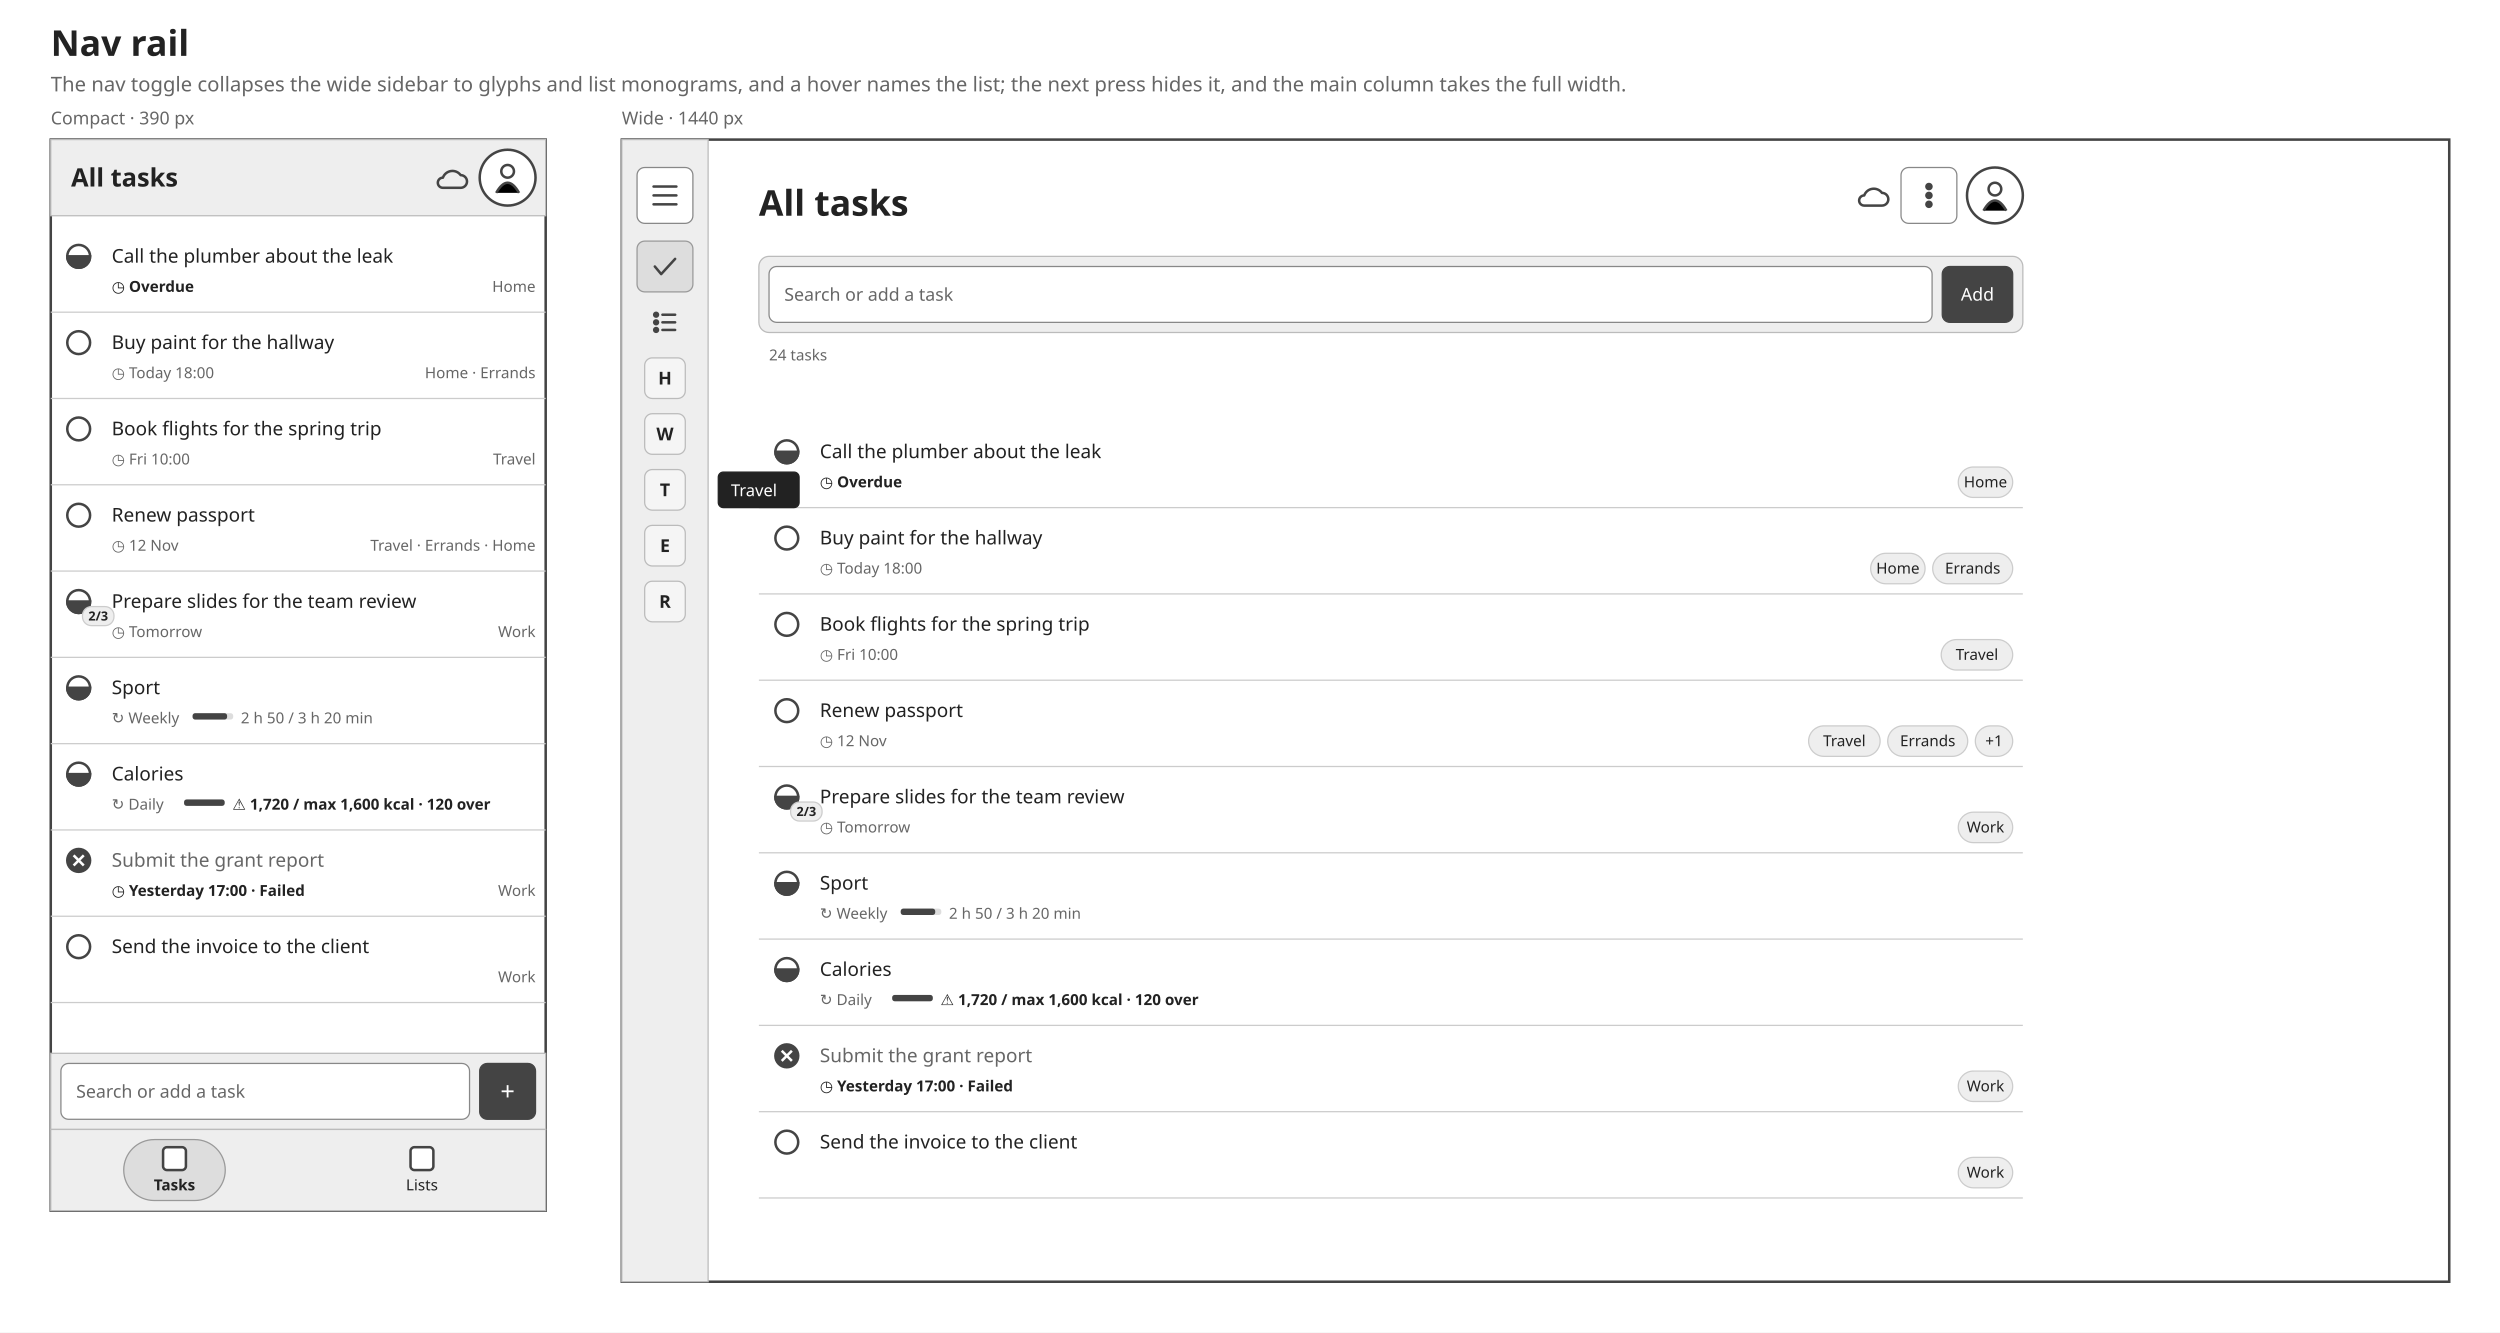
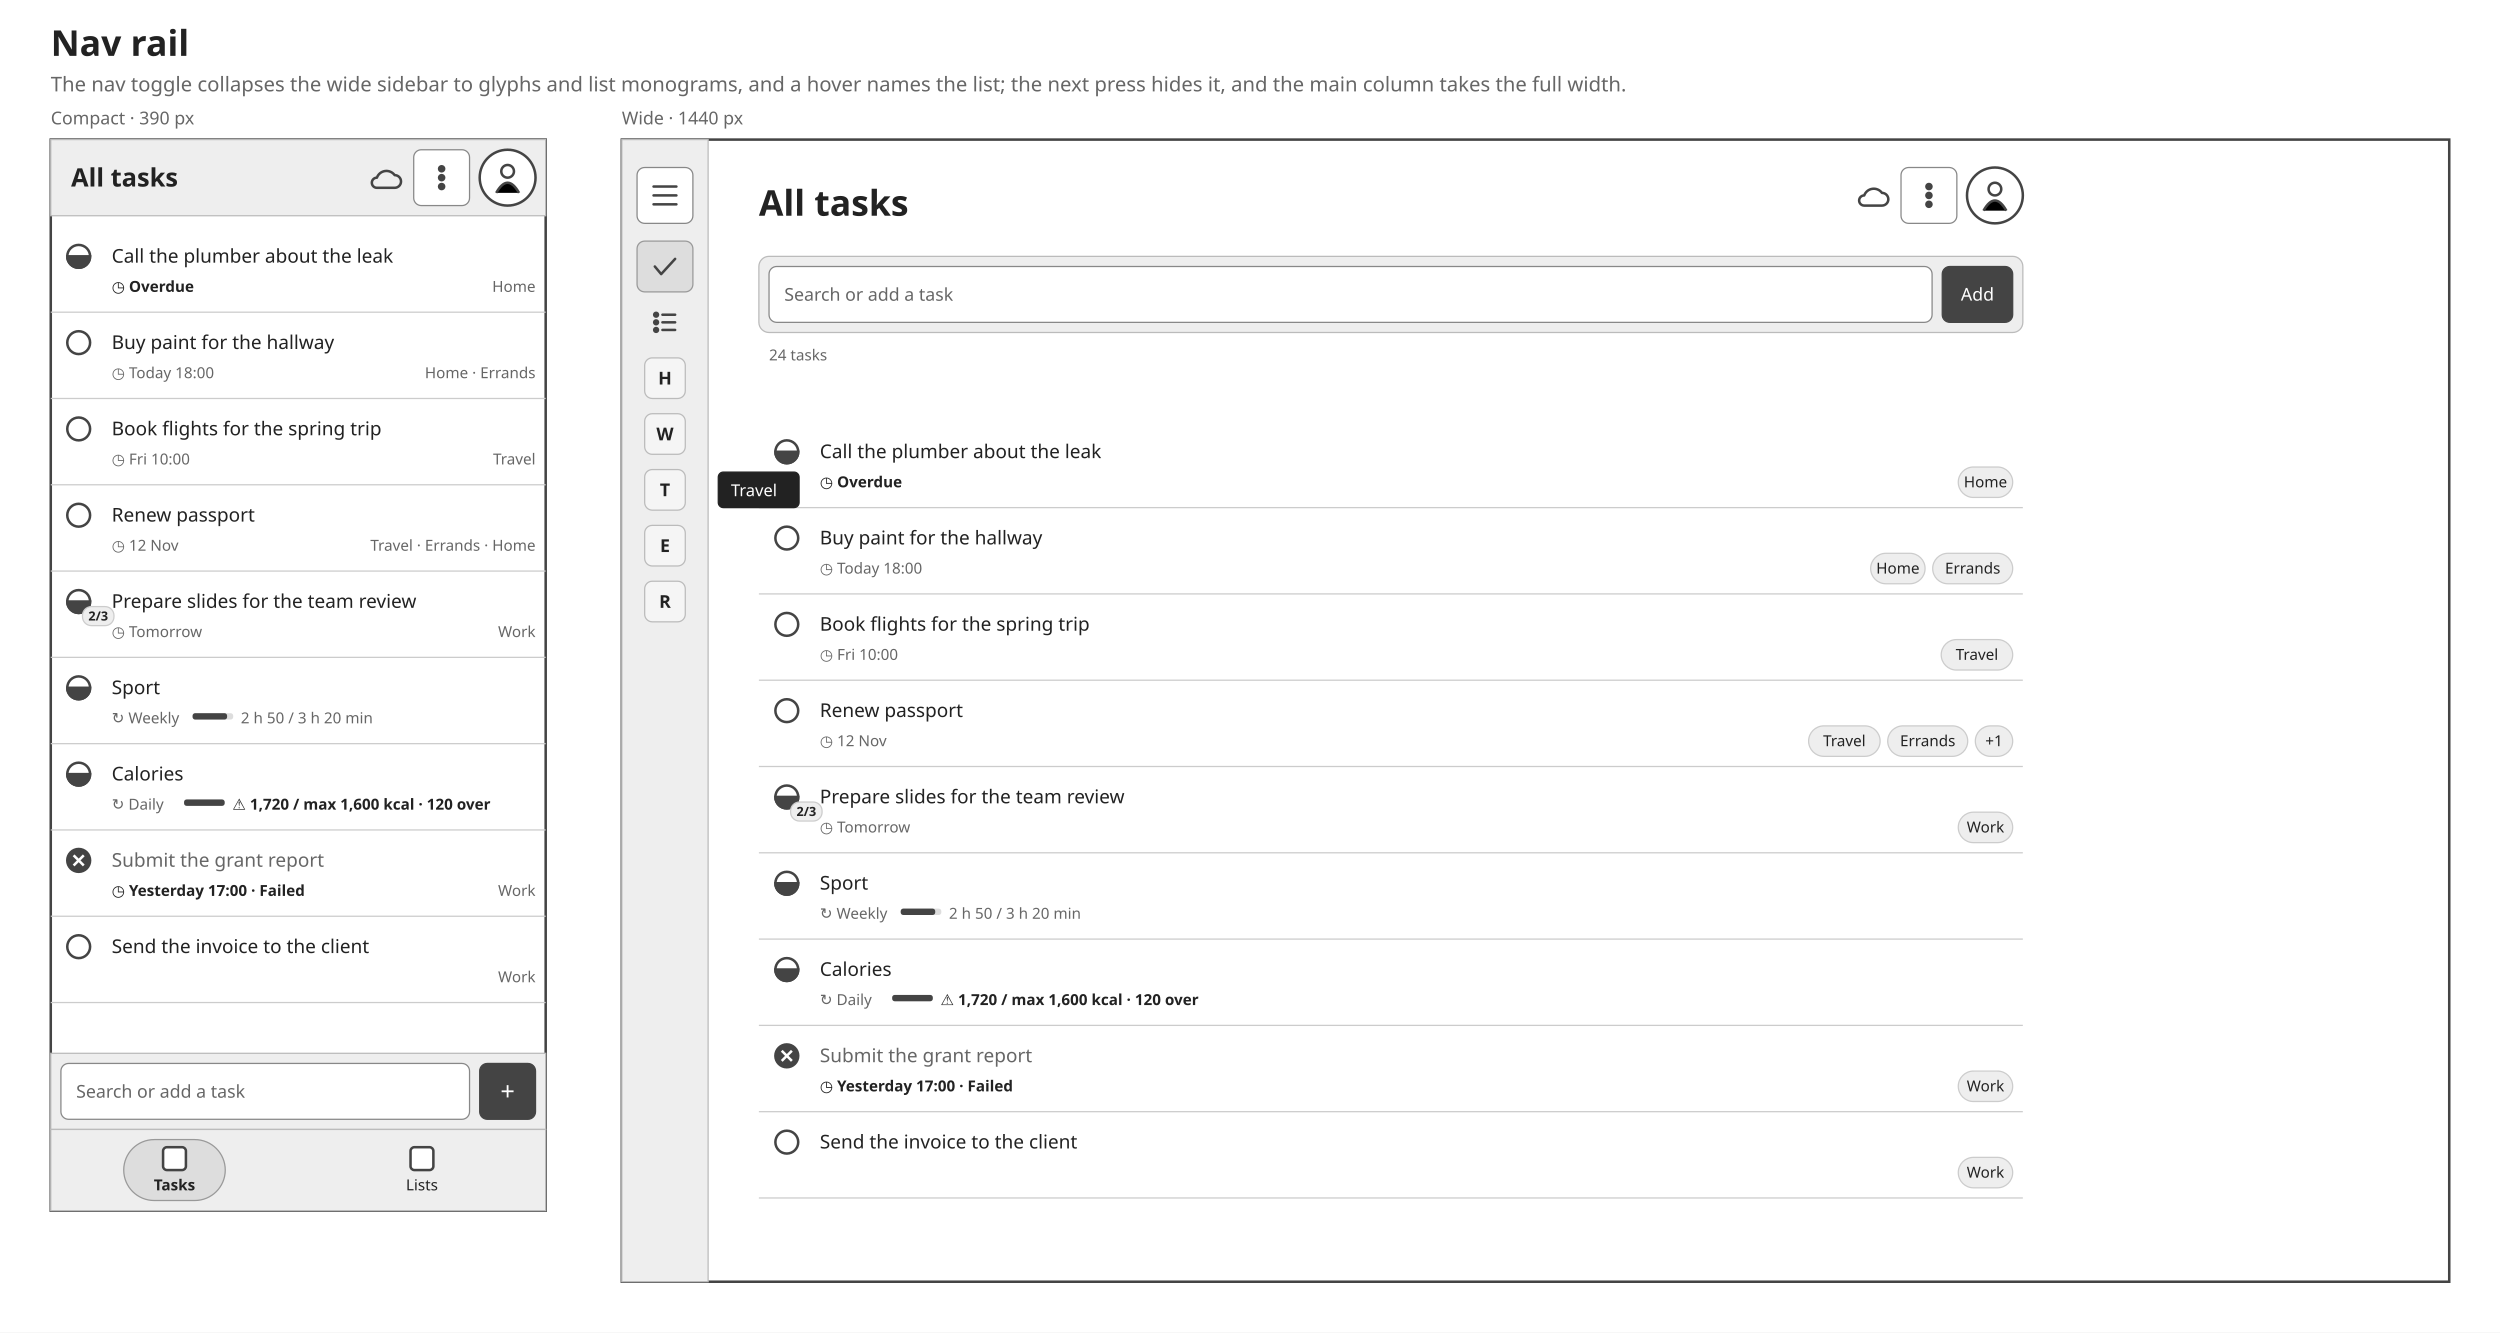
<svg xmlns="http://www.w3.org/2000/svg" width="1970" height="1050" viewBox="0 0 1970 1050">
  <style>
text { font-family: sans-serif; fill: #222222; }
.muted { fill: #666666; }
.on-primary { fill: #ffffff; }
.bold { font-weight: bold; }
rect.frame { fill: #ffffff; stroke: #444444; stroke-width: 2; }
.bar { fill: #eeeeee; stroke: #bbbbbb; }
.box { fill: #f5f5f5; stroke: #bbbbbb; }
.control { fill: #ffffff; stroke: #888888; }
.disabled { fill: #f5f5f5; stroke: #cccccc; }
.primary { fill: #444444; stroke: #444444; }
.selected { fill: #dddddd; stroke: #999999; }
.chip { fill: #eeeeee; stroke: #cccccc; }
.signal { fill: #ffffff; stroke: #222222; stroke-width: 2; }
.scrim { fill: #888888; fill-opacity: 0.5; }
.rule { stroke: #cccccc; }
.drop { stroke: #222222; stroke-width: 3; }
.icon { fill: #ffffff; stroke: #444444; stroke-width: 2; }
.icon-fill { fill: #444444; stroke: #444444; stroke-width: 2; }
.icon-mark { fill: none; stroke: #ffffff; stroke-width: 2; }
.icon-line { stroke: #444444; stroke-width: 2; }
.icon-line-open { fill: none; stroke: #444444; stroke-width: 2; stroke-linecap: round; stroke-linejoin: round; }
.icon-dashed { fill: #ffffff; stroke: #444444; stroke-width: 2; stroke-dasharray: 3 3; }
.meter { fill: #dddddd; stroke: none; }
.meter-fill { fill: #444444; stroke: none; }
.tooltip { fill: #222222; stroke: #222222; }
  </style>
  <rect x="0" y="0" width="1970" height="1050" fill="#ffffff" />
  <text x="40" y="44" font-size="28" class="bold">Nav rail</text>
  <text x="40" y="72" font-size="16" class="muted">The nav toggle collapses the wide sidebar to glyphs and list monograms, and a hover names the list; the next press hides it, and the main column takes the full width.</text>
  <text x="40" y="98" font-size="14" class="muted">Compact · 390 px</text>
  <text x="490" y="98" font-size="14" class="muted">Wide · 1440 px</text>
  <g class="frame" data-width="390" data-height="844" transform="translate(40 110)">
    <rect x="0" y="0" width="390" height="844" rx="0" class="frame" />
    <rect x="0" y="0" width="390" height="60" rx="0" class="bar" />
    <circle cx="360" cy="30" r="22" class="icon" />
    <circle cx="360" cy="25" r="5" class="icon" />
    <path d="M 351 42 Q 360 26 369 42" class="icon-line" />
-     <path d="M 309 38 H 323 A 5 5 0 0 0 323 28 A 8 8 0 0 0 309 30 A 4 4 0 0 0 309 38 Z" class="icon-line-open" />
+     <path d="M 257 38 H 271 A 5 5 0 0 0 271 28 A 8 8 0 0 0 257 30 A 4 4 0 0 0 257 38 Z" class="icon-line-open" />
+     <rect x="286" y="8" width="44" height="44" rx="6" class="control" />
+     <circle cx="308" cy="23" r="2" class="icon-fill" />
+     <circle cx="308" cy="30" r="2" class="icon-fill" />
+     <circle cx="308" cy="37" r="2" class="icon-fill" />
    <text x="16" y="37" font-size="20" class="bold">All tasks</text>
    <line x1="0" y1="136" x2="390" y2="136" class="rule" />
    <circle cx="22" cy="92" r="9" class="icon" />
    <path d="M13 92 A9 9 0 0 0 31 92 Z" class="icon-fill" />
    <text x="48" y="97" font-size="15">Call the plumber about the leak</text>
    <text x="48" y="120" font-size="12" class="bold">◷ Overdue</text>
    <text x="382" y="120" font-size="12" class="muted" text-anchor="end">Home</text>
    <line x1="0" y1="204" x2="390" y2="204" class="rule" />
    <circle cx="22" cy="160" r="9" class="icon" />
    <text x="48" y="165" font-size="15">Buy paint for the hallway</text>
    <text x="48" y="188" font-size="12" class="muted">◷ Today 18:00</text>
    <text x="382" y="188" font-size="12" class="muted" text-anchor="end">Home · Errands</text>
    <line x1="0" y1="272" x2="390" y2="272" class="rule" />
    <circle cx="22" cy="228" r="9" class="icon" />
    <text x="48" y="233" font-size="15">Book flights for the spring trip</text>
    <text x="48" y="256" font-size="12" class="muted">◷ Fri 10:00</text>
    <text x="382" y="256" font-size="12" class="muted" text-anchor="end">Travel</text>
    <line x1="0" y1="340" x2="390" y2="340" class="rule" />
    <circle cx="22" cy="296" r="9" class="icon" />
    <text x="48" y="301" font-size="15">Renew passport</text>
    <text x="48" y="324" font-size="12" class="muted">◷ 12 Nov</text>
    <text x="382" y="324" font-size="12" class="muted" text-anchor="end">Travel · Errands · Home</text>
    <line x1="0" y1="408" x2="390" y2="408" class="rule" />
    <circle cx="22" cy="364" r="9" class="icon" />
    <path d="M13 364 A9 9 0 0 0 31 364 Z" class="icon-fill" />
    <rect x="25" y="368" width="24.8" height="15" rx="7" class="chip" />
    <text x="37.4" y="379" font-size="10" class="bold" text-anchor="middle">2/3</text>
    <text x="48" y="369" font-size="15">Prepare slides for the team review</text>
    <text x="48" y="392" font-size="12" class="muted">◷ Tomorrow</text>
    <text x="382" y="392" font-size="12" class="muted" text-anchor="end">Work</text>
    <line x1="0" y1="476" x2="390" y2="476" class="rule" />
    <circle cx="22" cy="432" r="9" class="icon" />
    <path d="M13 432 A9 9 0 0 0 31 432 Z" class="icon-fill" />
    <text x="48" y="437" font-size="15">Sport</text>
    <text x="48" y="460" font-size="12" class="muted">↻ Weekly</text>
    <rect x="111.76" y="452" width="32" height="5" rx="2" class="meter" />
    <rect x="111.76" y="452" width="27.2" height="5" rx="2" class="meter-fill" />
    <text x="149.76" y="460" font-size="12" class="muted">2 h 50 / 3 h 20 min</text>
    <line x1="0" y1="544" x2="390" y2="544" class="rule" />
    <circle cx="22" cy="500" r="9" class="icon" />
    <path d="M13 500 A9 9 0 0 0 31 500 Z" class="icon-fill" />
    <text x="48" y="505" font-size="15">Calories</text>
    <text x="48" y="528" font-size="12" class="muted">↻ Daily</text>
    <rect x="105.04" y="520" width="32" height="5" rx="2" class="meter" />
    <rect x="105.04" y="520" width="32" height="5" rx="2" class="meter-fill" />
    <text x="143.04" y="528" font-size="12" class="bold">⚠ 1,720 / max 1,600 kcal · 120 over</text>
    <line x1="0" y1="612" x2="390" y2="612" class="rule" />
    <circle cx="22" cy="568" r="9" class="icon-fill" />
    <path d="M18 564 L26 572 M26 564 L18 572" class="icon-mark" />
    <text x="48" y="573" font-size="15" class="muted">Submit the grant report</text>
    <text x="48" y="596" font-size="12" class="bold">◷ Yesterday 17:00 · Failed</text>
    <text x="382" y="596" font-size="12" class="muted" text-anchor="end">Work</text>
    <line x1="0" y1="680" x2="390" y2="680" class="rule" />
    <circle cx="22" cy="636" r="9" class="icon" />
    <text x="48" y="641" font-size="15">Send the invoice to the client</text>
    <text x="382" y="664" font-size="12" class="muted" text-anchor="end">Work</text>
    <rect x="0" y="720" width="390" height="60" rx="0" class="bar" />
    <rect x="338" y="728" width="44" height="44" rx="6" class="primary" />
    <text x="360" y="757" font-size="20" class="on-primary" text-anchor="middle">+</text>
    <rect x="8" y="728" width="322" height="44" rx="6" class="control" />
    <text x="20" y="755" font-size="14" class="muted">Search or add a task</text>
    <rect x="0" y="780" width="390" height="64" rx="0" class="bar" />
    <rect x="57.5" y="788" width="80" height="48" rx="24" class="selected" />
    <rect x="88.5" y="794" width="18" height="18" rx="3" class="icon" />
    <text x="97.5" y="828" font-size="12" class="bold" text-anchor="middle">Tasks</text>
    <rect x="283.5" y="794" width="18" height="18" rx="3" class="icon" />
    <text x="292.5" y="828" font-size="12" text-anchor="middle">Lists</text>
  </g>
  <g class="frame" data-width="1440" data-height="900" transform="translate(490 110)">
    <rect x="0" y="0" width="1440" height="900" rx="0" class="frame" />
    <rect x="0" y="0" width="68" height="900" rx="0" class="bar" />
    <rect x="12" y="22" width="44" height="44" rx="6" class="control" />
    <path d="M 25 37 H 43" class="icon-line-open" />
    <path d="M 25 44 H 43" class="icon-line-open" />
    <path d="M 25 51 H 43" class="icon-line-open" />
    <rect x="12" y="80" width="44" height="40" rx="6" class="selected" />
    <path d="M 26 100 L 31 106 L 42 94" class="icon-line-open" />
    <circle cx="27" cy="138" r="1.5" class="icon-fill" />
    <path d="M 32 138 H 42" class="icon-line-open" />
    <circle cx="27" cy="144" r="1.5" class="icon-fill" />
    <path d="M 32 144 H 42" class="icon-line-open" />
    <circle cx="27" cy="150" r="1.5" class="icon-fill" />
    <path d="M 32 150 H 42" class="icon-line-open" />
    <rect x="18" y="172" width="32" height="32" rx="6" class="box" />
    <text x="34" y="193" font-size="14" class="bold" text-anchor="middle">H</text>
    <rect x="18" y="216" width="32" height="32" rx="6" class="box" />
    <text x="34" y="237" font-size="14" class="bold" text-anchor="middle">W</text>
    <rect x="18" y="260" width="32" height="32" rx="6" class="box" />
    <text x="34" y="281" font-size="14" class="bold" text-anchor="middle">T</text>
    <rect x="18" y="304" width="32" height="32" rx="6" class="box" />
    <text x="34" y="325" font-size="14" class="bold" text-anchor="middle">E</text>
    <rect x="18" y="348" width="32" height="32" rx="6" class="box" />
    <text x="34" y="369" font-size="14" class="bold" text-anchor="middle">R</text>
    <circle cx="1082" cy="44" r="22" class="icon" />
    <circle cx="1082" cy="39" r="5" class="icon" />
    <path d="M 1073 56 Q 1082 40 1091 56" class="icon-line" />
    <path d="M 979 52 H 993 A 5 5 0 0 0 993 42 A 8 8 0 0 0 979 44 A 4 4 0 0 0 979 52 Z" class="icon-line-open" />
    <rect x="1008" y="22" width="44" height="44" rx="6" class="control" />
    <circle cx="1030" cy="37" r="2" class="icon-fill" />
    <circle cx="1030" cy="44" r="2" class="icon-fill" />
    <circle cx="1030" cy="51" r="2" class="icon-fill" />
    <text x="108" y="60" font-size="28" class="bold">All tasks</text>
    <rect x="108" y="92" width="996" height="60" rx="8" class="bar" />
    <rect x="1040.48" y="100" width="55.52" height="44" rx="6" class="primary" />
    <text x="1068.24" y="126.9" font-size="14" class="on-primary" text-anchor="middle">Add</text>
    <rect x="116" y="100" width="916.48" height="44" rx="6" class="control" />
    <text x="128" y="127" font-size="14" class="muted">Search or add a task</text>
    <text x="116" y="174" font-size="12" class="muted">24 tasks</text>
    <line x1="108" y1="290" x2="1104" y2="290" class="rule" />
    <circle cx="130" cy="246" r="9" class="icon" />
    <path d="M121 246 A9 9 0 0 0 139 246 Z" class="icon-fill" />
    <text x="156" y="251" font-size="15">Call the plumber about the leak</text>
    <text x="156" y="274" font-size="12" class="bold">◷ Overdue</text>
    <rect x="1053.12" y="258" width="42.88" height="24" rx="12" class="chip" />
    <text x="1074.56" y="274" font-size="12" text-anchor="middle">Home</text>
    <line x1="108" y1="358" x2="1104" y2="358" class="rule" />
    <circle cx="130" cy="314" r="9" class="icon" />
    <text x="156" y="319" font-size="15">Buy paint for the hallway</text>
    <text x="156" y="342" font-size="12" class="muted">◷ Today 18:00</text>
    <rect x="1032.96" y="326" width="63.04" height="24" rx="12" class="chip" />
    <text x="1064.48" y="342" font-size="12" text-anchor="middle">Errands</text>
    <rect x="984.08" y="326" width="42.88" height="24" rx="12" class="chip" />
    <text x="1005.52" y="342" font-size="12" text-anchor="middle">Home</text>
    <line x1="108" y1="426" x2="1104" y2="426" class="rule" />
    <circle cx="130" cy="382" r="9" class="icon" />
    <text x="156" y="387" font-size="15">Book flights for the spring trip</text>
    <text x="156" y="410" font-size="12" class="muted">◷ Fri 10:00</text>
    <rect x="1039.68" y="394" width="56.32" height="24" rx="12" class="chip" />
    <text x="1067.84" y="410" font-size="12" text-anchor="middle">Travel</text>
    <line x1="108" y1="494" x2="1104" y2="494" class="rule" />
    <circle cx="130" cy="450" r="9" class="icon" />
    <text x="156" y="455" font-size="15">Renew passport</text>
    <text x="156" y="478" font-size="12" class="muted">◷ 12 Nov</text>
    <rect x="1066.56" y="462" width="29.44" height="24" rx="12" class="chip" />
    <text x="1081.28" y="478" font-size="12" text-anchor="middle">+1</text>
    <rect x="997.52" y="462" width="63.04" height="24" rx="12" class="chip" />
    <text x="1029.04" y="478" font-size="12" text-anchor="middle">Errands</text>
    <rect x="935.2" y="462" width="56.32" height="24" rx="12" class="chip" />
    <text x="963.36" y="478" font-size="12" text-anchor="middle">Travel</text>
    <line x1="108" y1="562" x2="1104" y2="562" class="rule" />
    <circle cx="130" cy="518" r="9" class="icon" />
    <path d="M121 518 A9 9 0 0 0 139 518 Z" class="icon-fill" />
    <rect x="133" y="522" width="24.8" height="15" rx="7" class="chip" />
    <text x="145.4" y="533" font-size="10" class="bold" text-anchor="middle">2/3</text>
    <text x="156" y="523" font-size="15">Prepare slides for the team review</text>
    <text x="156" y="546" font-size="12" class="muted">◷ Tomorrow</text>
    <rect x="1053.12" y="530" width="42.88" height="24" rx="12" class="chip" />
    <text x="1074.56" y="546" font-size="12" text-anchor="middle">Work</text>
    <line x1="108" y1="630" x2="1104" y2="630" class="rule" />
    <circle cx="130" cy="586" r="9" class="icon" />
    <path d="M121 586 A9 9 0 0 0 139 586 Z" class="icon-fill" />
    <text x="156" y="591" font-size="15">Sport</text>
    <text x="156" y="614" font-size="12" class="muted">↻ Weekly</text>
    <rect x="219.76" y="606" width="32" height="5" rx="2" class="meter" />
    <rect x="219.76" y="606" width="27.2" height="5" rx="2" class="meter-fill" />
    <text x="257.76" y="614" font-size="12" class="muted">2 h 50 / 3 h 20 min</text>
    <line x1="108" y1="698" x2="1104" y2="698" class="rule" />
    <circle cx="130" cy="654" r="9" class="icon" />
    <path d="M121 654 A9 9 0 0 0 139 654 Z" class="icon-fill" />
    <text x="156" y="659" font-size="15">Calories</text>
    <text x="156" y="682" font-size="12" class="muted">↻ Daily</text>
    <rect x="213.04" y="674" width="32" height="5" rx="2" class="meter" />
    <rect x="213.04" y="674" width="32" height="5" rx="2" class="meter-fill" />
    <text x="251.04" y="682" font-size="12" class="bold">⚠ 1,720 / max 1,600 kcal · 120 over</text>
    <line x1="108" y1="766" x2="1104" y2="766" class="rule" />
    <circle cx="130" cy="722" r="9" class="icon-fill" />
    <path d="M126 718 L134 726 M134 718 L126 726" class="icon-mark" />
    <text x="156" y="727" font-size="15" class="muted">Submit the grant report</text>
    <text x="156" y="750" font-size="12" class="bold">◷ Yesterday 17:00 · Failed</text>
    <rect x="1053.12" y="734" width="42.88" height="24" rx="12" class="chip" />
    <text x="1074.56" y="750" font-size="12" text-anchor="middle">Work</text>
    <line x1="108" y1="834" x2="1104" y2="834" class="rule" />
    <circle cx="130" cy="790" r="9" class="icon" />
    <text x="156" y="795" font-size="15">Send the invoice to the client</text>
    <rect x="1053.12" y="802" width="42.88" height="24" rx="12" class="chip" />
    <text x="1074.56" y="818" font-size="12" text-anchor="middle">Work</text>
    <rect x="76" y="262" width="63.68" height="28" rx="4" class="tooltip" />
    <text x="86" y="281" font-size="13" class="on-primary">Travel</text>
  </g>
</svg>
